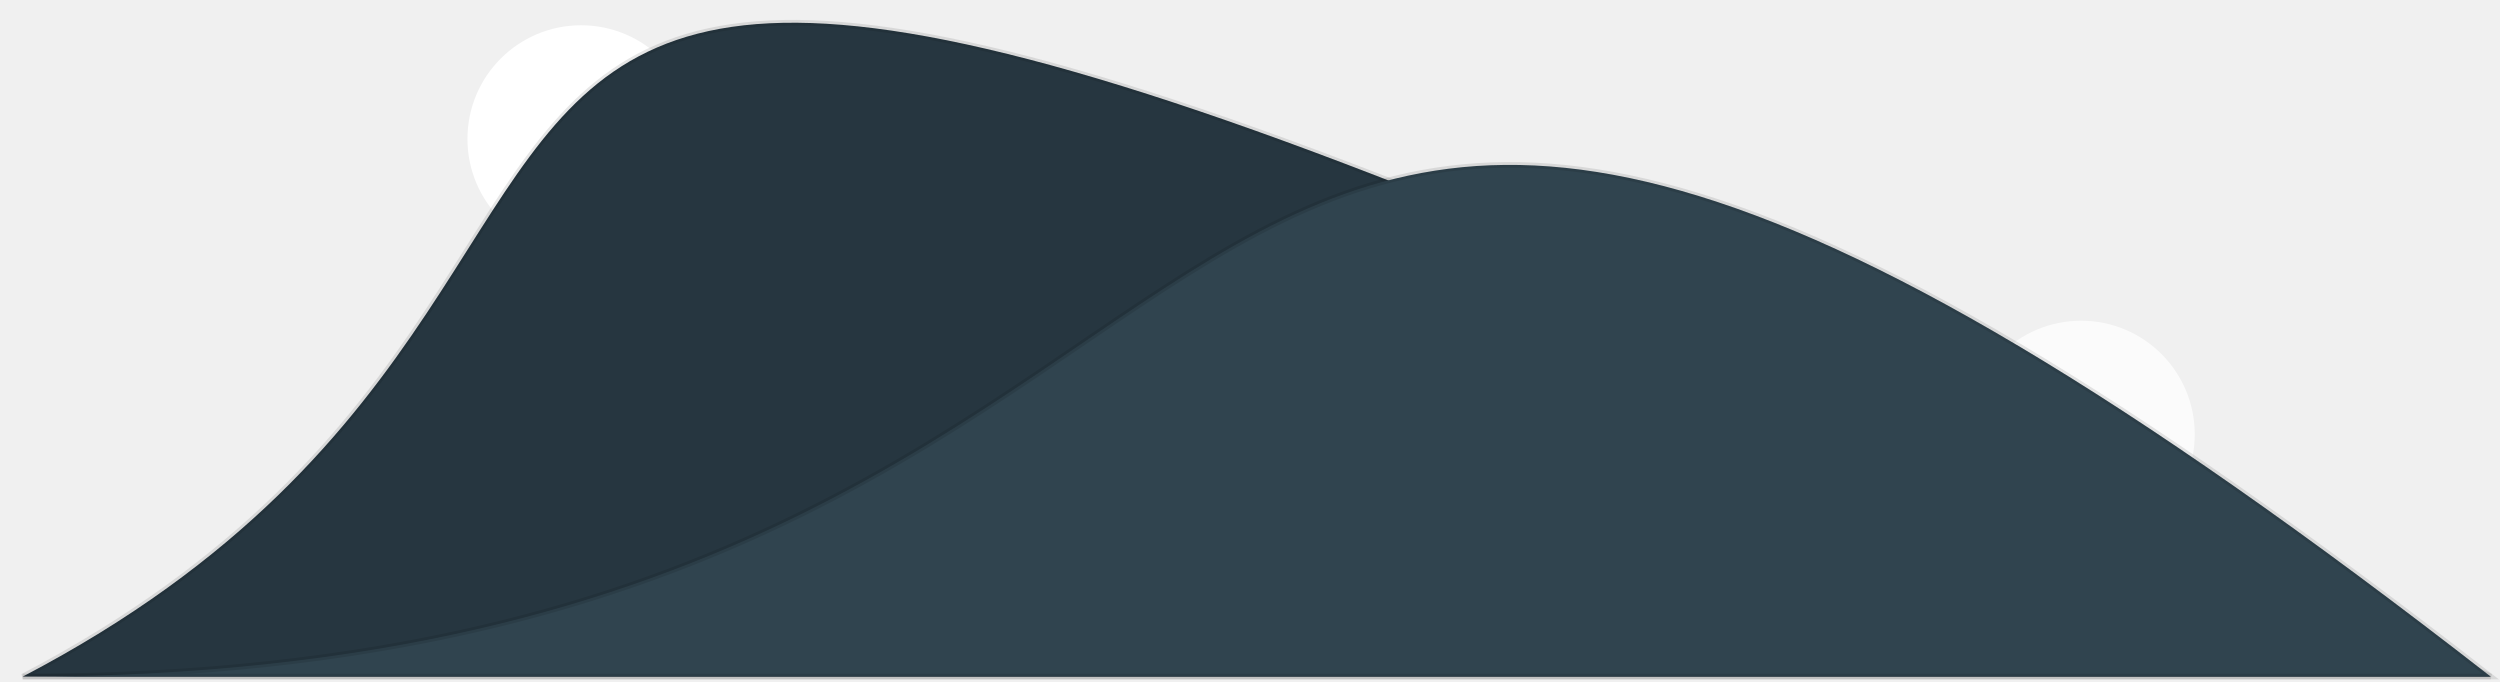
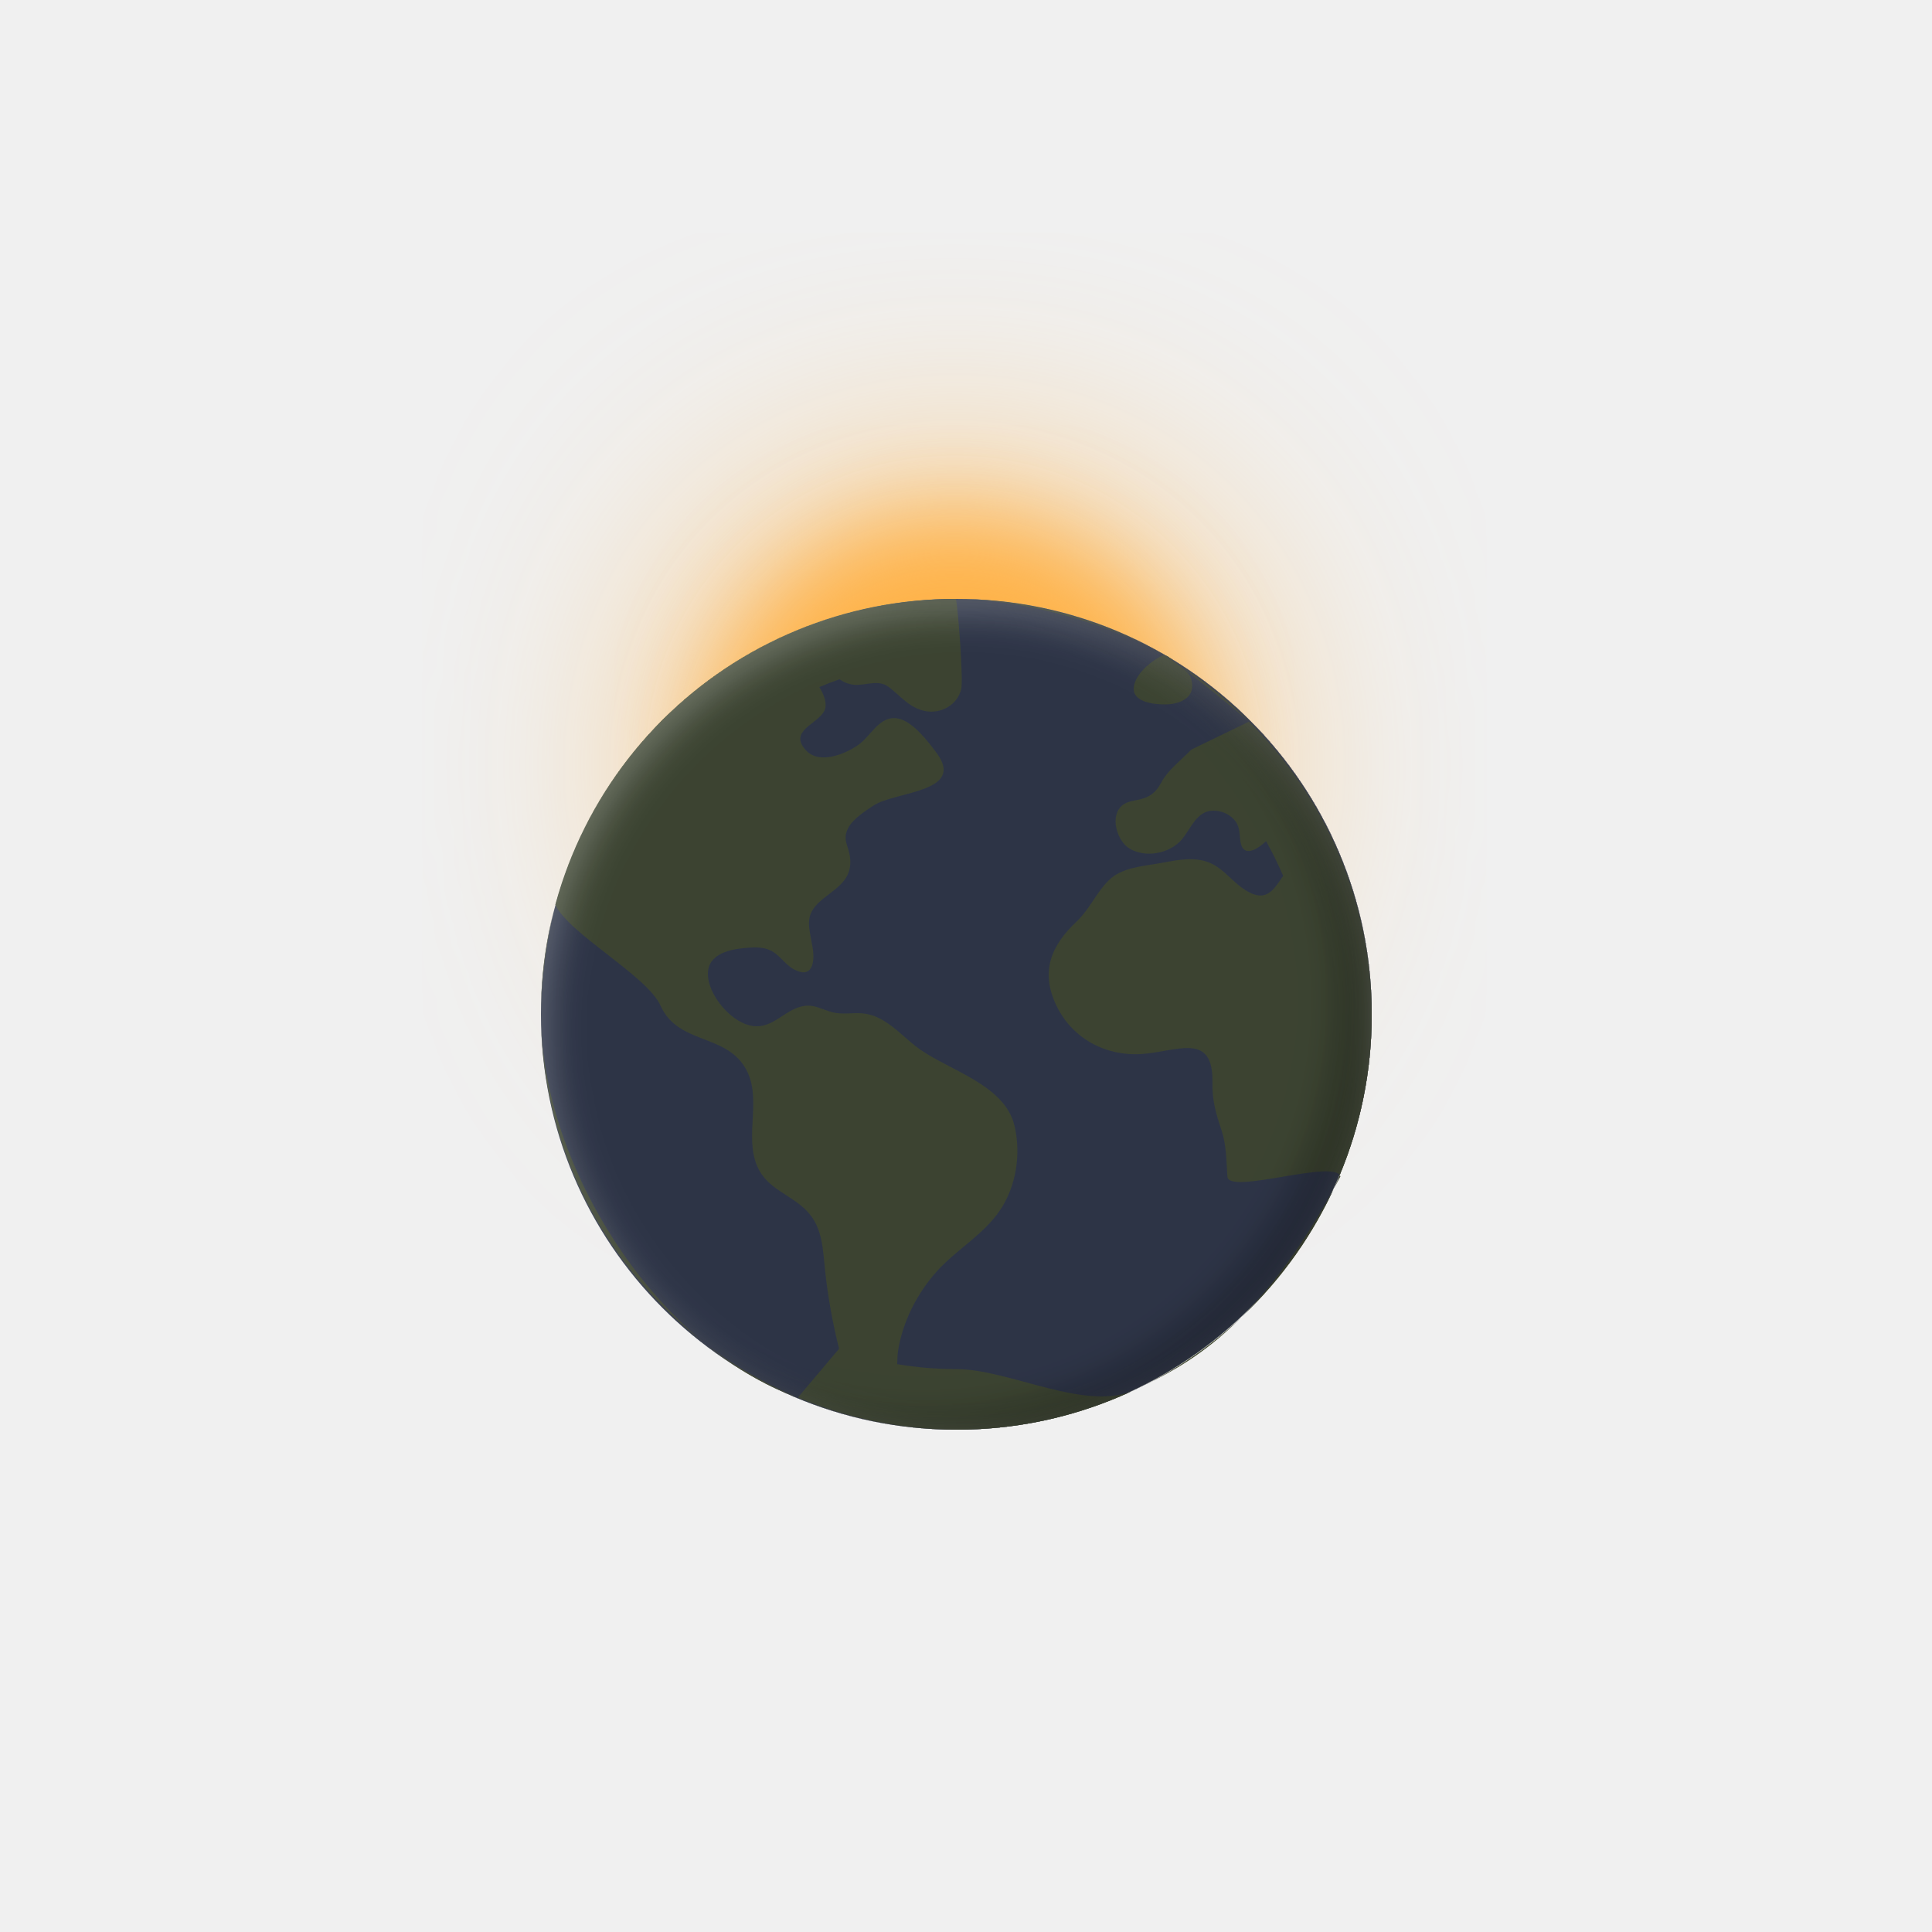
- <svg xmlns="http://www.w3.org/2000/svg" width="110" height="30" viewBox="0 0 110 30" fill="none">
-   <circle cx="25.568" cy="6.112" r="5" fill="white" />
-   <circle cx="91.568" cy="19.112" r="5" fill="white" fill-opacity="0.75" />
-   <path d="M1 29.77C109.592 29.77 1 29.77 109.592 29.77C-0.432 -23.388 39.568 9.612 1 29.77Z" fill="#263640" stroke="black" stroke-opacity="0.1" stroke-width="0.25" />
-   <path d="M109.592 29.77C1 29.77 109.592 29.77 1 29.77C63.523 29.77 44.568 -20.888 109.592 29.77Z" fill="#30444F" stroke="black" stroke-opacity="0.1" stroke-width="0.25" />
+ <svg xmlns="http://www.w3.org/2000/svg" width="100" height="100" viewBox="0 0 100 100" fill="none">
+   <g filter="url(#filter0_f_706_178)">
+     <ellipse cx="49.403" cy="39.588" rx="12.588" ry="12.588" fill="#FFB247" />
+   </g>
+   <g filter="url(#filter1_f_706_178)">
+     <ellipse cx="49.403" cy="39.588" rx="12.588" ry="12.588" fill="#FFB247" />
+   </g>
+   <circle cx="49.5" cy="52.5" r="21.5" fill="#2E3547" />
+   <path d="M64.65 37.35C62.664 35.344 60.301 33.751 57.698 32.661C55.094 31.572 52.301 31.007 49.478 31C46.656 30.993 43.86 31.544 41.251 32.621C38.642 33.698 36.271 35.28 34.275 37.275C32.28 39.271 30.698 41.642 29.621 44.251C28.544 46.86 27.993 49.656 28 52.478C28.007 55.301 28.572 58.094 29.661 60.698C30.751 63.301 32.344 65.664 34.35 67.65C36.336 69.656 38.699 71.249 41.302 72.339C43.906 73.428 46.699 73.993 49.522 74C52.344 74.007 55.14 73.456 57.749 72.379C60.358 71.302 62.729 69.721 64.725 67.725C66.721 65.729 68.302 63.358 69.379 60.749C70.456 58.14 71.007 55.344 71 52.522C70.993 49.699 70.428 46.906 69.339 44.302C68.249 41.699 66.656 39.336 64.65 37.35ZM28 52.478C27.999 50.853 28.318 48.398 28.744 46.83C29.446 48.341 33.498 50.505 34.191 52.055C35.088 54.049 37.494 53.496 38.557 55.242C39.5 56.793 38.493 58.754 39.199 60.376C39.711 61.553 40.92 61.81 41.754 62.671C42.607 63.54 42.588 64.73 42.718 65.862C42.865 67.193 43.103 68.512 43.431 69.81C43.431 69.819 41.295 72.329 41.302 72.339C34.145 69.825 28 60.481 28 52.478ZM49.5 70.865C48.474 70.864 47.451 70.779 46.439 70.608C46.45 70.349 46.455 70.107 46.48 69.939C46.713 68.418 47.474 66.931 48.501 65.792C49.516 64.669 50.907 63.91 51.764 62.636C52.604 61.392 52.855 59.719 52.509 58.266C51.999 56.119 49.083 55.403 47.511 54.239C46.607 53.569 45.802 52.534 44.615 52.45C44.068 52.412 43.61 52.53 43.068 52.39C42.57 52.261 42.18 51.993 41.65 52.063C40.66 52.193 40.035 53.251 38.972 53.107C37.963 52.972 36.923 51.791 36.694 50.83C36.399 49.594 37.377 49.193 38.424 49.083C38.861 49.038 39.352 48.988 39.772 49.148C40.324 49.353 40.586 49.895 41.082 50.168C42.013 50.679 42.201 49.863 42.059 49.036C41.845 47.799 41.596 47.295 42.7 46.443C43.465 45.855 44.12 45.431 43.997 44.376C43.925 43.756 43.585 43.475 43.902 42.859C44.142 42.389 44.801 41.965 45.23 41.685C46.339 40.962 49.979 41.015 48.492 38.992C48.055 38.398 47.248 37.336 46.483 37.19C45.527 37.01 45.102 38.077 44.435 38.548C43.747 39.035 42.406 39.587 41.716 38.835C40.788 37.822 42.331 37.49 42.673 36.782C42.83 36.452 42.673 35.994 42.407 35.562C42.752 35.417 43.102 35.282 43.459 35.158C43.682 35.323 43.947 35.422 44.224 35.445C44.864 35.487 45.467 35.141 46.026 35.577C46.646 36.055 47.093 36.66 47.915 36.809C48.711 36.953 49.554 36.489 49.751 35.674C49.87 35.179 49.593 31.512 49.478 31C53.056 31.021 57.946 32.355 60.919 34.344C60.728 34.271 60.437 33.81 60.154 33.941C59.574 34.211 58.751 34.898 58.683 35.579C58.606 36.352 59.746 36.461 60.287 36.461C61.1 36.461 61.924 36.097 61.662 35.158C61.548 34.75 61.169 34.6 60.919 34.344C61.52 34.76 64.103 36.866 64.65 37.35C64.641 37.359 61.67 38.79 61.662 38.799C61.111 39.373 60.471 39.827 60.094 40.526C59.828 41.017 59.529 41.251 58.99 41.378C58.694 41.448 58.355 41.474 58.106 41.672C57.414 42.218 57.808 43.528 58.464 43.921C59.294 44.418 60.524 44.184 61.149 43.475C61.638 42.921 61.926 41.958 62.805 41.959C63.192 41.958 63.564 42.109 63.84 42.38C64.203 42.757 64.132 43.109 64.209 43.58C64.346 44.416 65.083 43.962 65.532 43.541C65.859 44.123 66.154 44.722 66.416 45.336C65.922 46.047 65.53 46.821 64.343 45.993C63.632 45.497 63.195 44.776 62.303 44.553C61.523 44.361 60.724 44.56 59.955 44.693C59.079 44.845 58.041 44.912 57.378 45.575C56.736 46.214 56.396 47.069 55.713 47.711C54.392 48.954 53.835 50.312 54.69 52.07C55.513 53.76 57.233 54.677 59.09 54.556C60.914 54.435 62.809 53.377 62.756 56.028C62.737 56.966 62.933 57.615 63.221 58.487C63.488 59.29 63.47 60.069 63.531 60.898C63.589 61.869 69.136 59.956 69.379 60.898C65.093 68.96 61.303 70.687 58.793 71.915C56.283 73.144 52.295 70.865 49.5 70.865Z" fill="#3F472E" />
+   <g filter="url(#filter2_ii_706_178)">
+     <circle cx="49.5" cy="52.5" r="21.5" fill="#2E3547" fill-opacity="0.15" />
+   </g>
+   <defs>
+     <filter id="filter0_f_706_178" x="21.863" y="12.048" width="55.08" height="55.08" filterUnits="userSpaceOnUse" color-interpolation-filters="sRGB">
+       <feFlood flood-opacity="0" result="BackgroundImageFix" />
+       <feBlend mode="normal" in="SourceGraphic" in2="BackgroundImageFix" result="shape" />
+       <feGaussianBlur stdDeviation="7.476" result="effect1_foregroundBlur_706_178" />
+     </filter>
+     <filter id="filter1_f_706_178" x="31.831" y="22.016" width="35.143" height="35.143" filterUnits="userSpaceOnUse" color-interpolation-filters="sRGB">
+       <feFlood flood-opacity="0" result="BackgroundImageFix" />
+       <feBlend mode="normal" in="SourceGraphic" in2="BackgroundImageFix" result="shape" />
+       <feGaussianBlur stdDeviation="2.492" result="effect1_foregroundBlur_706_178" />
+     </filter>
+     <filter id="filter2_ii_706_178" x="26.17" y="30.268" width="45.196" height="44.464" filterUnits="userSpaceOnUse" color-interpolation-filters="sRGB">
+       <feFlood flood-opacity="0" result="BackgroundImageFix" />
+       <feBlend mode="normal" in="SourceGraphic" in2="BackgroundImageFix" result="shape" />
+       <feColorMatrix in="SourceAlpha" type="matrix" values="0 0 0 0 0 0 0 0 0 0 0 0 0 0 0 0 0 0 127 0" result="hardAlpha" />
+       <feOffset dx="0.366" dy="0.732" />
+       <feGaussianBlur stdDeviation="0.915" />
+       <feComposite in2="hardAlpha" operator="arithmetic" k2="-1" k3="1" />
+       <feColorMatrix type="matrix" values="0 0 0 0 1 0 0 0 0 1 0 0 0 0 1 0 0 0 0.25 0" />
+       <feBlend mode="normal" in2="shape" result="effect1_innerShadow_706_178" />
+       <feColorMatrix in="SourceAlpha" type="matrix" values="0 0 0 0 0 0 0 0 0 0 0 0 0 0 0 0 0 0 127 0" result="hardAlpha" />
+       <feOffset dx="-1.83" dy="-0.732" />
+       <feGaussianBlur stdDeviation="0.915" />
+       <feComposite in2="hardAlpha" operator="arithmetic" k2="-1" k3="1" />
+       <feColorMatrix type="matrix" values="0 0 0 0 0 0 0 0 0 0 0 0 0 0 0 0 0 0 0.25 0" />
+       <feBlend mode="normal" in2="effect1_innerShadow_706_178" result="effect2_innerShadow_706_178" />
+     </filter>
+   </defs>
</svg>
